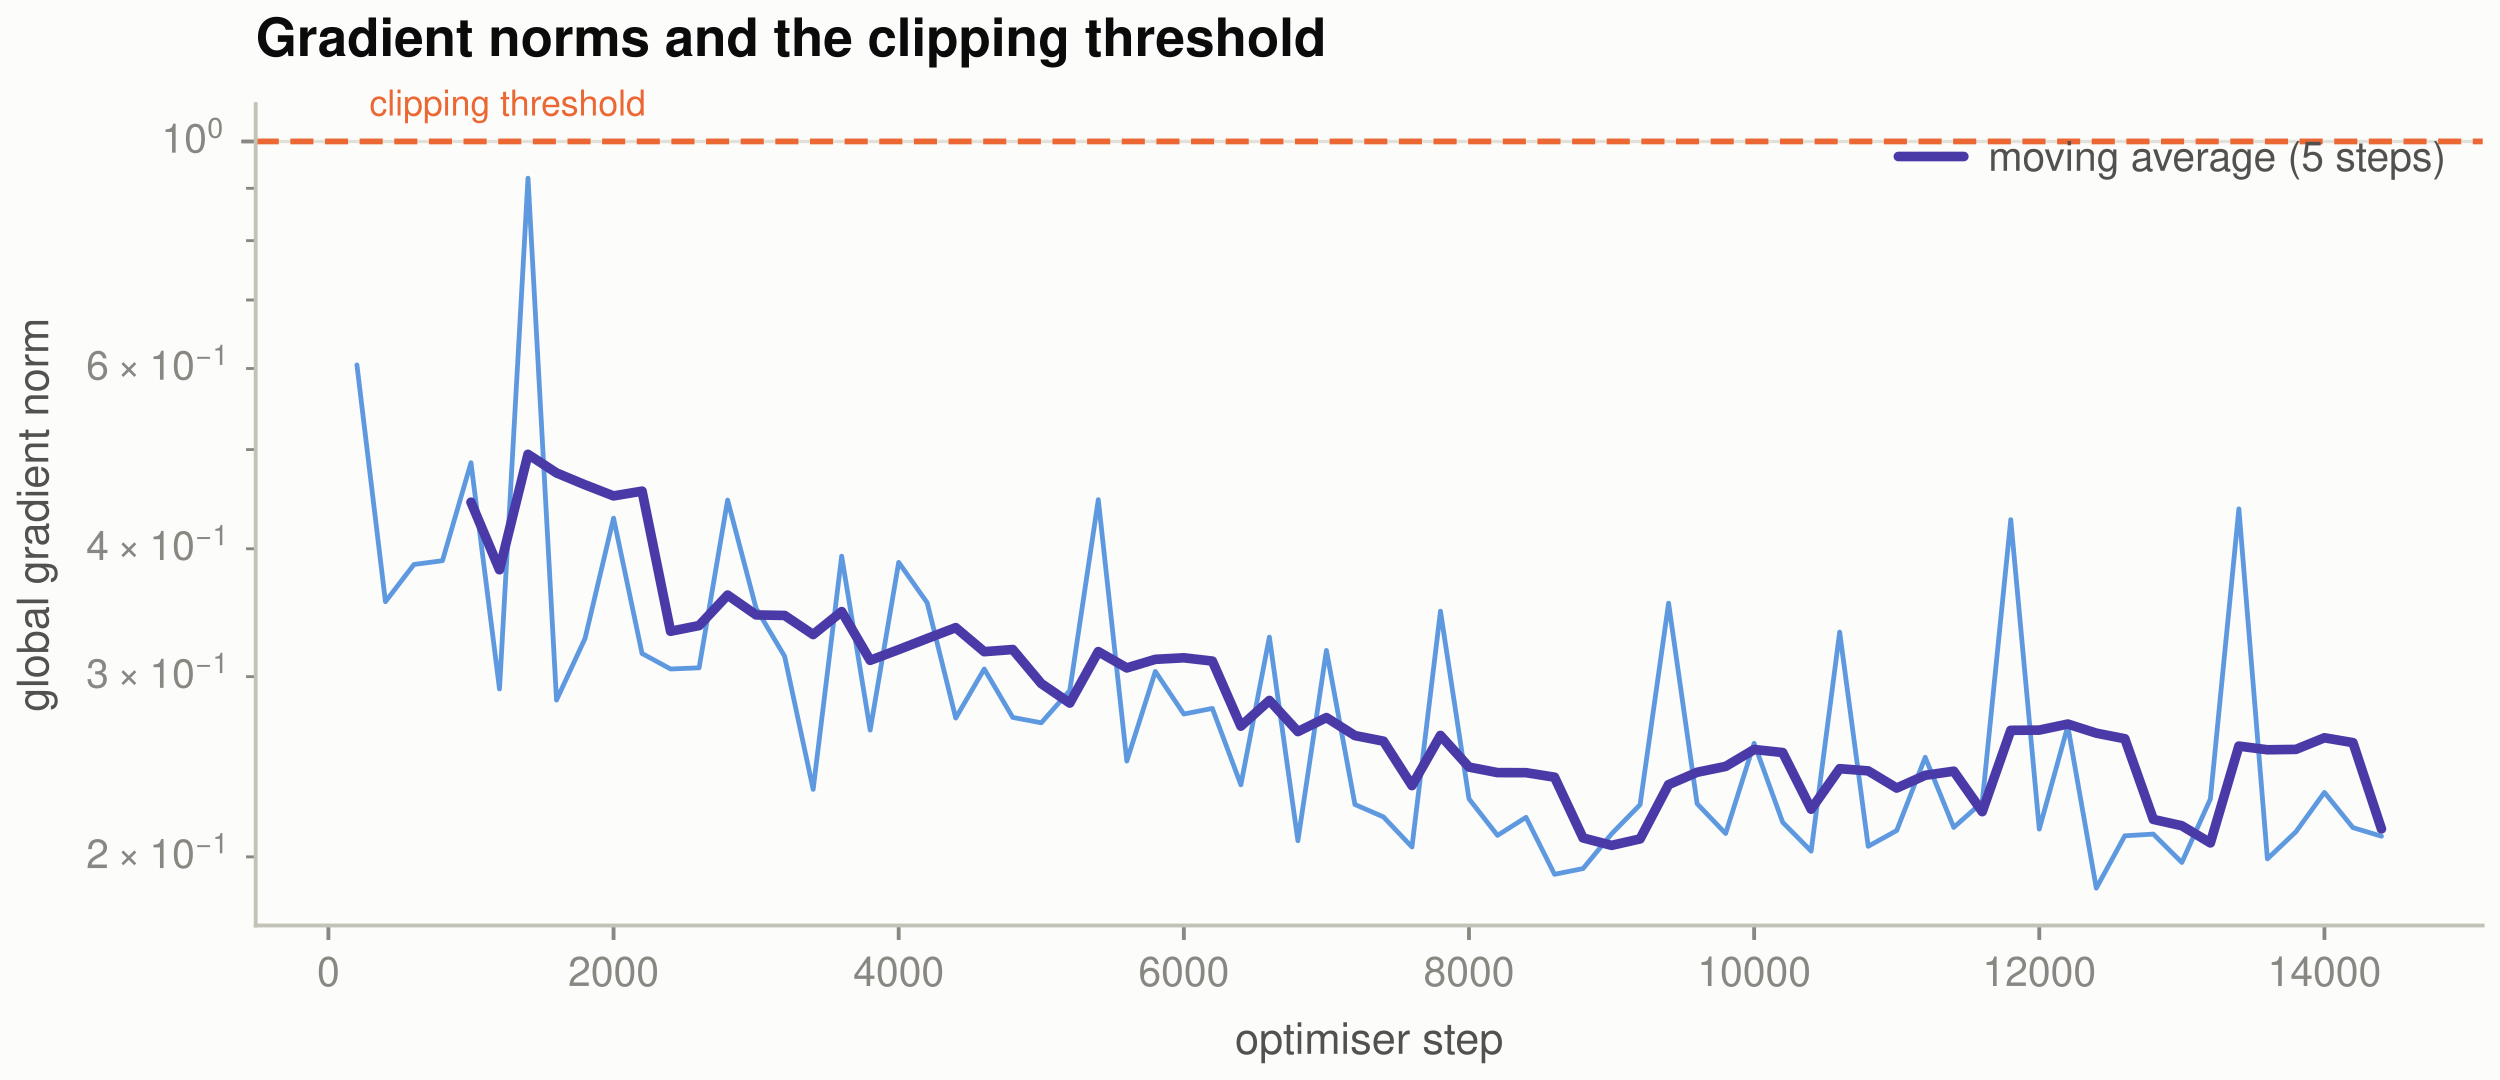
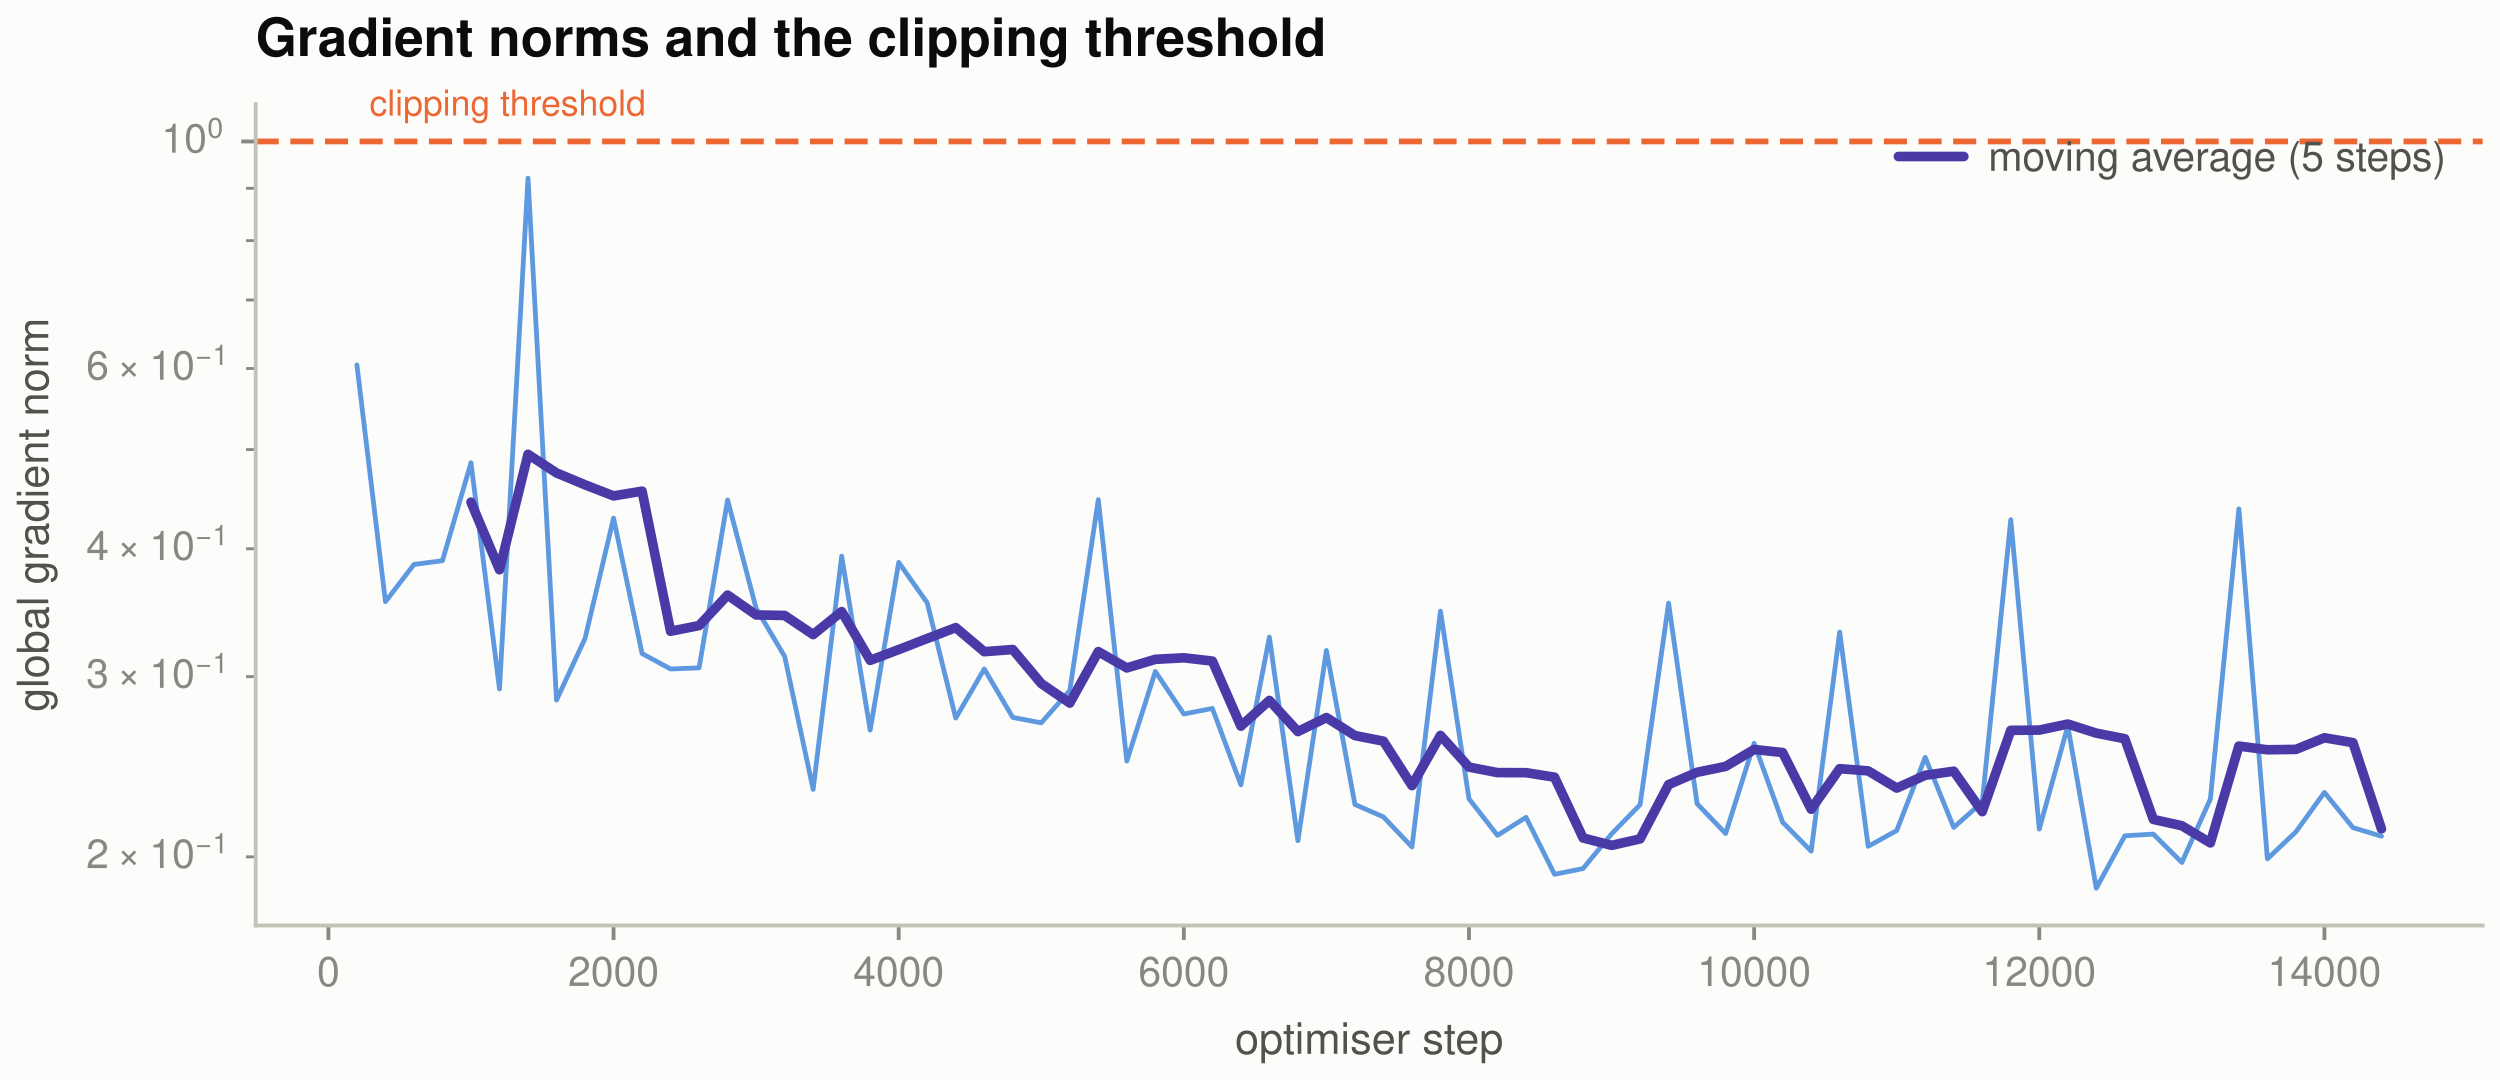
<svg xmlns="http://www.w3.org/2000/svg" xmlns:xlink="http://www.w3.org/1999/xlink" width="519.6pt" height="224.4pt" viewBox="0 0 519.6 224.4" version="1.1">
  <defs>
    <style type="text/css">*{stroke-linejoin: round; stroke-linecap: butt}</style>
  </defs>
  <g id="figure_1">
    <g id="patch_1">
      <path d="M 0 224.4  L 519.6 224.4  L 519.6 0  L 0 0  z " style="fill: #fcfcfb" />
    </g>
    <g id="axes_1">
      <g id="patch_2">
        <path d="M 53.143 192.355  L 516 192.355  L 516 21.64  L 53.143 21.64  z " style="fill: #fcfcfb" />
      </g>
      <g id="matplotlib.axis_1">
        <g id="xtick_1">
          <g id="line2d_1">
            <defs>
-               <path id="m36c07c7b7a" d="M 0 0  L 0 3  " style="stroke: #898781; stroke-width: 0.8" />
+               <path id="ma89a38d28a" d="M 0 0  L 0 3  " style="stroke: #898781; stroke-width: 0.8" />
            </defs>
            <g>
-               <use xlink:href="#m36c07c7b7a" x="68.256" y="192.355" style="fill: #898781; stroke: #898781; stroke-width: 0.8" />
+               <use xlink:href="#ma89a38d28a" x="68.256" y="192.355" style="fill: #898781; stroke: #898781; stroke-width: 0.8" />
            </g>
          </g>
          <g id="text_1">
            <text style="font-size: 8.5px; font-family: 'Helvetica Neue', 'Helvetica', 'Arial', 'DejaVu Sans', sans-serif; text-anchor: middle; fill: #898781" x="68.256" y="204.925" transform="rotate(-0 68.25559 204.9249)">0</text>
          </g>
        </g>
        <g id="xtick_2">
          <g id="line2d_2">
            <g>
-               <use xlink:href="#m36c07c7b7a" x="127.52" y="192.355" style="fill: #898781; stroke: #898781; stroke-width: 0.8" />
+               <use xlink:href="#ma89a38d28a" x="127.52" y="192.355" style="fill: #898781; stroke: #898781; stroke-width: 0.8" />
            </g>
          </g>
          <g id="text_2">
            <text style="font-size: 8.5px; font-family: 'Helvetica Neue', 'Helvetica', 'Arial', 'DejaVu Sans', sans-serif; text-anchor: middle; fill: #898781" x="127.52" y="204.925" transform="rotate(-0 127.5202 204.9249)">2000</text>
          </g>
        </g>
        <g id="xtick_3">
          <g id="line2d_3">
            <g>
-               <use xlink:href="#m36c07c7b7a" x="186.785" y="192.355" style="fill: #898781; stroke: #898781; stroke-width: 0.8" />
+               <use xlink:href="#ma89a38d28a" x="186.785" y="192.355" style="fill: #898781; stroke: #898781; stroke-width: 0.8" />
            </g>
          </g>
          <g id="text_3">
            <text style="font-size: 8.5px; font-family: 'Helvetica Neue', 'Helvetica', 'Arial', 'DejaVu Sans', sans-serif; text-anchor: middle; fill: #898781" x="186.785" y="204.925" transform="rotate(-0 186.7848 204.9249)">4000</text>
          </g>
        </g>
        <g id="xtick_4">
          <g id="line2d_4">
            <g>
-               <use xlink:href="#m36c07c7b7a" x="246.049" y="192.355" style="fill: #898781; stroke: #898781; stroke-width: 0.8" />
+               <use xlink:href="#ma89a38d28a" x="246.049" y="192.355" style="fill: #898781; stroke: #898781; stroke-width: 0.8" />
            </g>
          </g>
          <g id="text_4">
            <text style="font-size: 8.5px; font-family: 'Helvetica Neue', 'Helvetica', 'Arial', 'DejaVu Sans', sans-serif; text-anchor: middle; fill: #898781" x="246.049" y="204.925" transform="rotate(-0 246.0493 204.9249)">6000</text>
          </g>
        </g>
        <g id="xtick_5">
          <g id="line2d_5">
            <g>
-               <use xlink:href="#m36c07c7b7a" x="305.314" y="192.355" style="fill: #898781; stroke: #898781; stroke-width: 0.8" />
+               <use xlink:href="#ma89a38d28a" x="305.314" y="192.355" style="fill: #898781; stroke: #898781; stroke-width: 0.8" />
            </g>
          </g>
          <g id="text_5">
            <text style="font-size: 8.5px; font-family: 'Helvetica Neue', 'Helvetica', 'Arial', 'DejaVu Sans', sans-serif; text-anchor: middle; fill: #898781" x="305.314" y="204.925" transform="rotate(-0 305.3139 204.9249)">8000</text>
          </g>
        </g>
        <g id="xtick_6">
          <g id="line2d_6">
            <g>
-               <use xlink:href="#m36c07c7b7a" x="364.579" y="192.355" style="fill: #898781; stroke: #898781; stroke-width: 0.8" />
+               <use xlink:href="#ma89a38d28a" x="364.579" y="192.355" style="fill: #898781; stroke: #898781; stroke-width: 0.8" />
            </g>
          </g>
          <g id="text_6">
            <text style="font-size: 8.5px; font-family: 'Helvetica Neue', 'Helvetica', 'Arial', 'DejaVu Sans', sans-serif; text-anchor: middle; fill: #898781" x="364.579" y="204.925" transform="rotate(-0 364.5785 204.9249)">10000</text>
          </g>
        </g>
        <g id="xtick_7">
          <g id="line2d_7">
            <g>
-               <use xlink:href="#m36c07c7b7a" x="423.843" y="192.355" style="fill: #898781; stroke: #898781; stroke-width: 0.8" />
+               <use xlink:href="#ma89a38d28a" x="423.843" y="192.355" style="fill: #898781; stroke: #898781; stroke-width: 0.8" />
            </g>
          </g>
          <g id="text_7">
            <text style="font-size: 8.5px; font-family: 'Helvetica Neue', 'Helvetica', 'Arial', 'DejaVu Sans', sans-serif; text-anchor: middle; fill: #898781" x="423.843" y="204.925" transform="rotate(-0 423.8431 204.9249)">12000</text>
          </g>
        </g>
        <g id="xtick_8">
          <g id="line2d_8">
            <g>
-               <use xlink:href="#m36c07c7b7a" x="483.108" y="192.355" style="fill: #898781; stroke: #898781; stroke-width: 0.8" />
+               <use xlink:href="#ma89a38d28a" x="483.108" y="192.355" style="fill: #898781; stroke: #898781; stroke-width: 0.8" />
            </g>
          </g>
          <g id="text_8">
            <text style="font-size: 8.5px; font-family: 'Helvetica Neue', 'Helvetica', 'Arial', 'DejaVu Sans', sans-serif; text-anchor: middle; fill: #898781" x="483.108" y="204.925" transform="rotate(-0 483.1077 204.9249)">14000</text>
          </g>
        </g>
        <g id="text_9">
          <text style="font-size: 9px; font-family: 'Helvetica Neue', 'Helvetica', 'Arial', 'DejaVu Sans', sans-serif; text-anchor: middle; fill: #52514e" x="284.571" y="219.026" transform="rotate(-0 284.5713 219.0262)">optimiser step</text>
        </g>
      </g>
      <g id="matplotlib.axis_2">
        <g id="ytick_1">
          <g id="line2d_9">
-             <path d="M 53.143 29.4  L 516 29.4  " clip-path="url(#pa0c267cce3)" style="fill: none; stroke: #e1e0d9; stroke-width: 0.7; stroke-linecap: round" />
-           </g>
-           <g id="line2d_10">
            <defs>
-               <path id="m58063db152" d="M 0 0  L -3 0  " style="stroke: #898781; stroke-width: 0.8" />
+               <path id="m1f3ac29950" d="M 0 0  L -3 0  " style="stroke: #898781; stroke-width: 0.8" />
            </defs>
            <g>
-               <use xlink:href="#m58063db152" x="53.143" y="29.4" style="fill: #898781; stroke: #898781; stroke-width: 0.8" />
+               <use xlink:href="#m1f3ac29950" x="53.143" y="29.4" style="fill: #898781; stroke: #898781; stroke-width: 0.8" />
            </g>
          </g>
          <g id="text_10">
            <g style="fill: #898781" transform="translate(33.55313 32.43485)">
              <text>
                <tspan x="0" y="-0.705" style="font-size: 8.5px; font-family: 'Helvetica Neue'; fill: #898781">1</tspan>
                <tspan x="4.726" y="-0.705" style="font-size: 8.5px; font-family: 'Helvetica Neue'; fill: #898781">0</tspan>
                <tspan x="9.529" y="-3.778" style="font-size: 5.95px; font-family: 'Helvetica Neue'; fill: #898781">0</tspan>
              </text>
            </g>
          </g>
        </g>
        <g id="ytick_2">
-           <g id="line2d_11">
+           <g id="line2d_10">
            <defs>
-               <path id="m02d9d66b36" d="M 0 0  L -2 0  " style="stroke: #898781; stroke-width: 0.6" />
+               <path id="m674b1dd017" d="M 0 0  L -2 0  " style="stroke: #898781; stroke-width: 0.6" />
            </defs>
            <g>
-               <use xlink:href="#m02d9d66b36" x="53.143" y="178.09" style="fill: #898781; stroke: #898781; stroke-width: 0.6" />
+               <use xlink:href="#m674b1dd017" x="53.143" y="178.09" style="fill: #898781; stroke: #898781; stroke-width: 0.6" />
            </g>
          </g>
          <g id="text_11">
            <g style="fill: #898781" transform="translate(17.90812 181.1243)">
              <text>
                <tspan x="0" y="-0.705" style="font-size: 8.5px; font-family: 'Helvetica Neue'; fill: #898781">2</tspan>
                <tspan x="6.382" y="-0.705" style="font-size: 8.5px; font-family: 'Helvetica Neue'; fill: #898781">×</tspan>
                <tspan x="13.138" y="-0.705" style="font-size: 8.5px; font-family: 'Helvetica Neue'; fill: #898781">1</tspan>
                <tspan x="17.864" y="-0.705" style="font-size: 8.5px; font-family: 'Helvetica Neue'; fill: #898781">0</tspan>
                <tspan x="22.667" y="-3.778" style="font-size: 5.95px; font-family: 'Helvetica Neue'; fill: #898781">−</tspan>
                <tspan x="26.237" y="-3.778" style="font-size: 5.95px; font-family: 'Helvetica Neue'; fill: #898781">1</tspan>
              </text>
            </g>
          </g>
        </g>
        <g id="ytick_3">
-           <g id="line2d_12">
-             <g>
-               <use xlink:href="#m02d9d66b36" x="53.143" y="140.63" style="fill: #898781; stroke: #898781; stroke-width: 0.6" />
+           <g id="line2d_11">
+             <g>
+               <use xlink:href="#m674b1dd017" x="53.143" y="140.63" style="fill: #898781; stroke: #898781; stroke-width: 0.6" />
            </g>
          </g>
          <g id="text_12">
            <g style="fill: #898781" transform="translate(17.90812 143.665)">
              <text>
                <tspan x="0" y="-0.705" style="font-size: 8.5px; font-family: 'Helvetica Neue'; fill: #898781">3</tspan>
                <tspan x="6.382" y="-0.705" style="font-size: 8.5px; font-family: 'Helvetica Neue'; fill: #898781">×</tspan>
                <tspan x="13.138" y="-0.705" style="font-size: 8.5px; font-family: 'Helvetica Neue'; fill: #898781">1</tspan>
                <tspan x="17.864" y="-0.705" style="font-size: 8.5px; font-family: 'Helvetica Neue'; fill: #898781">0</tspan>
                <tspan x="22.667" y="-3.778" style="font-size: 5.95px; font-family: 'Helvetica Neue'; fill: #898781">−</tspan>
                <tspan x="26.237" y="-3.778" style="font-size: 5.95px; font-family: 'Helvetica Neue'; fill: #898781">1</tspan>
              </text>
            </g>
          </g>
        </g>
        <g id="ytick_4">
-           <g id="line2d_13">
-             <g>
-               <use xlink:href="#m02d9d66b36" x="53.143" y="114.052" style="fill: #898781; stroke: #898781; stroke-width: 0.6" />
+           <g id="line2d_12">
+             <g>
+               <use xlink:href="#m674b1dd017" x="53.143" y="114.052" style="fill: #898781; stroke: #898781; stroke-width: 0.6" />
            </g>
          </g>
          <g id="text_13">
            <g style="fill: #898781" transform="translate(17.90812 117.0873)">
              <text>
                <tspan x="0" y="-0.705" style="font-size: 8.5px; font-family: 'Helvetica Neue'; fill: #898781">4</tspan>
                <tspan x="6.382" y="-0.705" style="font-size: 8.5px; font-family: 'Helvetica Neue'; fill: #898781">×</tspan>
                <tspan x="13.138" y="-0.705" style="font-size: 8.5px; font-family: 'Helvetica Neue'; fill: #898781">1</tspan>
                <tspan x="17.864" y="-0.705" style="font-size: 8.5px; font-family: 'Helvetica Neue'; fill: #898781">0</tspan>
                <tspan x="22.667" y="-3.778" style="font-size: 5.95px; font-family: 'Helvetica Neue'; fill: #898781">−</tspan>
                <tspan x="26.237" y="-3.778" style="font-size: 5.95px; font-family: 'Helvetica Neue'; fill: #898781">1</tspan>
              </text>
            </g>
          </g>
        </g>
        <g id="ytick_5">
+           <g id="line2d_13">
+             <g>
+               <use xlink:href="#m674b1dd017" x="53.143" y="93.437" style="fill: #898781; stroke: #898781; stroke-width: 0.6" />
+             </g>
+           </g>
+         </g>
+         <g id="ytick_6">
          <g id="line2d_14">
            <g>
-               <use xlink:href="#m02d9d66b36" x="53.143" y="93.437" style="fill: #898781; stroke: #898781; stroke-width: 0.6" />
-             </g>
-           </g>
-         </g>
-         <g id="ytick_6">
-           <g id="line2d_15">
-             <g>
-               <use xlink:href="#m02d9d66b36" x="53.143" y="76.593" style="fill: #898781; stroke: #898781; stroke-width: 0.6" />
+               <use xlink:href="#m674b1dd017" x="53.143" y="76.593" style="fill: #898781; stroke: #898781; stroke-width: 0.6" />
            </g>
          </g>
          <g id="text_14">
            <g style="fill: #898781" transform="translate(17.90812 79.62797)">
              <text>
                <tspan x="0" y="-0.705" style="font-size: 8.5px; font-family: 'Helvetica Neue'; fill: #898781">6</tspan>
                <tspan x="6.382" y="-0.705" style="font-size: 8.5px; font-family: 'Helvetica Neue'; fill: #898781">×</tspan>
                <tspan x="13.138" y="-0.705" style="font-size: 8.5px; font-family: 'Helvetica Neue'; fill: #898781">1</tspan>
                <tspan x="17.864" y="-0.705" style="font-size: 8.5px; font-family: 'Helvetica Neue'; fill: #898781">0</tspan>
                <tspan x="22.667" y="-3.778" style="font-size: 5.95px; font-family: 'Helvetica Neue'; fill: #898781">−</tspan>
                <tspan x="26.237" y="-3.778" style="font-size: 5.95px; font-family: 'Helvetica Neue'; fill: #898781">1</tspan>
              </text>
            </g>
          </g>
        </g>
        <g id="ytick_7">
+           <g id="line2d_15">
+             <g>
+               <use xlink:href="#m674b1dd017" x="53.143" y="62.352" style="fill: #898781; stroke: #898781; stroke-width: 0.6" />
+             </g>
+           </g>
+         </g>
+         <g id="ytick_8">
          <g id="line2d_16">
            <g>
-               <use xlink:href="#m02d9d66b36" x="53.143" y="62.352" style="fill: #898781; stroke: #898781; stroke-width: 0.6" />
-             </g>
-           </g>
-         </g>
-         <g id="ytick_8">
+               <use xlink:href="#m674b1dd017" x="53.143" y="50.015" style="fill: #898781; stroke: #898781; stroke-width: 0.6" />
+             </g>
+           </g>
+         </g>
+         <g id="ytick_9">
          <g id="line2d_17">
            <g>
-               <use xlink:href="#m02d9d66b36" x="53.143" y="50.015" style="fill: #898781; stroke: #898781; stroke-width: 0.6" />
-             </g>
-           </g>
-         </g>
-         <g id="ytick_9">
-           <g id="line2d_18">
-             <g>
-               <use xlink:href="#m02d9d66b36" x="53.143" y="39.134" style="fill: #898781; stroke: #898781; stroke-width: 0.6" />
+               <use xlink:href="#m674b1dd017" x="53.143" y="39.134" style="fill: #898781; stroke: #898781; stroke-width: 0.6" />
            </g>
          </g>
        </g>
        <g id="text_15">
          <text style="font-size: 9px; font-family: 'Helvetica Neue', 'Helvetica', 'Arial', 'DejaVu Sans', sans-serif; text-anchor: middle; fill: #52514e" x="10.027" y="106.998" transform="rotate(-90 10.02656 106.9978)">global gradient norm</text>
        </g>
      </g>
+       <g id="line2d_18">
+         <path d="M 74.182 75.857  L 80.109 125.052  L 86.035 117.32  L 91.961 116.534  L 97.888 96.175  L 103.814 143.191  L 109.741 37.033  L 115.667 145.499  L 121.594 132.697  L 127.52 107.694  L 133.447 135.83  L 139.373 139.043  L 145.3 138.801  L 151.226 103.934  L 157.152 126.442  L 163.079 136.417  L 169.005 164.06  L 174.932 115.59  L 180.858 151.743  L 186.785 116.89  L 192.711 125.287  L 198.638 149.242  L 204.564 139.043  L 210.491 149.107  L 216.417 150.227  L 222.344 143.508  L 228.27 103.851  L 234.196 158.179  L 240.123 139.559  L 246.049 148.401  L 251.976 147.236  L 257.902 163.112  L 263.829 132.415  L 269.755 174.733  L 275.682 135.189  L 281.608 167.208  L 287.535 169.79  L 293.461 176.034  L 299.387 127.025  L 305.314 166.025  L 311.24 173.626  L 317.167 169.874  L 323.093 181.717  L 329.02 180.523  L 334.946 173.318  L 340.873 167.249  L 346.799 125.365  L 352.726 167.044  L 358.652 173.231  L 364.579 154.493  L 370.505 170.894  L 376.431 176.896  L 382.358 131.378  L 388.284 175.898  L 394.211 172.619  L 400.137 157.4  L 406.064 171.968  L 411.99 166.717  L 417.917 108.018  L 423.843 172.315  L 429.77 150.913  L 435.696 184.596  L 441.622 173.714  L 447.549 173.362  L 453.475 179.252  L 459.402 166.065  L 465.328 105.774  L 471.255 178.506  L 477.181 172.881  L 483.108 164.697  L 489.034 172.012  L 494.961 173.802  " clip-path="url(#p6da7ec5d93)" style="fill: none; stroke: #2a78d6; stroke-opacity: 0.75; stroke-linecap: round" />
+       </g>
      <g id="line2d_19">
-         <path d="M 74.182 75.857  L 80.109 125.052  L 86.035 117.32  L 91.961 116.534  L 97.888 96.175  L 103.814 143.191  L 109.741 37.033  L 115.667 145.499  L 121.594 132.697  L 127.52 107.694  L 133.447 135.83  L 139.373 139.043  L 145.3 138.801  L 151.226 103.934  L 157.152 126.442  L 163.079 136.417  L 169.005 164.06  L 174.932 115.59  L 180.858 151.743  L 186.785 116.89  L 192.711 125.287  L 198.638 149.242  L 204.564 139.043  L 210.491 149.107  L 216.417 150.227  L 222.344 143.508  L 228.27 103.851  L 234.196 158.179  L 240.123 139.559  L 246.049 148.401  L 251.976 147.236  L 257.902 163.112  L 263.829 132.415  L 269.755 174.733  L 275.682 135.189  L 281.608 167.208  L 287.535 169.79  L 293.461 176.034  L 299.387 127.025  L 305.314 166.025  L 311.24 173.626  L 317.167 169.874  L 323.093 181.717  L 329.02 180.523  L 334.946 173.318  L 340.873 167.249  L 346.799 125.365  L 352.726 167.044  L 358.652 173.231  L 364.579 154.493  L 370.505 170.894  L 376.431 176.896  L 382.358 131.378  L 388.284 175.898  L 394.211 172.619  L 400.137 157.4  L 406.064 171.968  L 411.99 166.717  L 417.917 108.018  L 423.843 172.315  L 429.77 150.913  L 435.696 184.596  L 441.622 173.714  L 447.549 173.362  L 453.475 179.252  L 459.402 166.065  L 465.328 105.774  L 471.255 178.506  L 477.181 172.881  L 483.108 164.697  L 489.034 172.012  L 494.961 173.802  " clip-path="url(#pa0c267cce3)" style="fill: none; stroke: #2a78d6; stroke-opacity: 0.75; stroke-linecap: round" />
+         <path d="M 97.888 104.378  L 103.814 118.413  L 109.741 94.425  L 115.667 98.297  L 121.594 100.764  L 127.52 103.068  L 133.447 102.081  L 139.373 131.2  L 145.3 130.017  L 151.226 123.684  L 157.152 127.809  L 163.079 127.917  L 169.005 131.887  L 174.932 127.115  L 180.858 137.244  L 186.785 135.009  L 192.711 132.708  L 198.638 130.447  L 204.564 135.445  L 210.491 134.998  L 216.417 142.07  L 222.344 146.124  L 228.27 135.433  L 234.196 138.819  L 240.123 137.036  L 246.049 136.717  L 251.976 137.399  L 257.902 150.92  L 263.829 145.583  L 269.755 152.049  L 275.682 149.14  L 281.608 152.882  L 287.535 154.043  L 293.461 163.277  L 299.387 152.854  L 305.314 159.431  L 311.24 160.578  L 317.167 160.594  L 323.093 161.531  L 329.02 174.156  L 334.946 175.7  L 340.873 174.36  L 346.799 163.073  L 352.726 160.509  L 358.652 159.295  L 364.579 155.775  L 370.505 156.409  L 376.431 168.182  L 382.358 159.764  L 388.284 160.22  L 394.211 163.79  L 400.137 161.138  L 406.064 160.288  L 411.99 168.69  L 417.917 151.792  L 423.843 151.743  L 429.77 150.487  L 435.696 152.377  L 441.622 153.539  L 447.549 170.306  L 453.475 171.623  L 459.402 175.188  L 465.328 155.067  L 471.255 155.833  L 477.181 155.753  L 483.108 153.341  L 489.034 154.35  L 494.961 172.272  " clip-path="url(#p6da7ec5d93)" style="fill: none; stroke: #4a3aa7; stroke-width: 2; stroke-linecap: round" />
      </g>
      <g id="line2d_20">
-         <path d="M 97.888 104.378  L 103.814 118.413  L 109.741 94.425  L 115.667 98.297  L 121.594 100.764  L 127.52 103.068  L 133.447 102.081  L 139.373 131.2  L 145.3 130.017  L 151.226 123.684  L 157.152 127.809  L 163.079 127.917  L 169.005 131.887  L 174.932 127.115  L 180.858 137.244  L 186.785 135.009  L 192.711 132.708  L 198.638 130.447  L 204.564 135.445  L 210.491 134.998  L 216.417 142.07  L 222.344 146.124  L 228.27 135.433  L 234.196 138.819  L 240.123 137.036  L 246.049 136.717  L 251.976 137.399  L 257.902 150.92  L 263.829 145.583  L 269.755 152.049  L 275.682 149.14  L 281.608 152.882  L 287.535 154.043  L 293.461 163.277  L 299.387 152.854  L 305.314 159.431  L 311.24 160.578  L 317.167 160.594  L 323.093 161.531  L 329.02 174.156  L 334.946 175.7  L 340.873 174.36  L 346.799 163.073  L 352.726 160.509  L 358.652 159.295  L 364.579 155.775  L 370.505 156.409  L 376.431 168.182  L 382.358 159.764  L 388.284 160.22  L 394.211 163.79  L 400.137 161.138  L 406.064 160.288  L 411.99 168.69  L 417.917 151.792  L 423.843 151.743  L 429.77 150.487  L 435.696 152.377  L 441.622 153.539  L 447.549 170.306  L 453.475 171.623  L 459.402 175.188  L 465.328 155.067  L 471.255 155.833  L 477.181 155.753  L 483.108 153.341  L 489.034 154.35  L 494.961 172.272  " clip-path="url(#pa0c267cce3)" style="fill: none; stroke: #4a3aa7; stroke-width: 2; stroke-linecap: round" />
-       </g>
-       <g id="line2d_21">
-         <path d="M 53.143 29.4  L 516 29.4  " clip-path="url(#pa0c267cce3)" style="fill: none; stroke-dasharray: 4.8,2.4; stroke-dashoffset: 0; stroke: #eb6834; stroke-width: 1.2" />
+         <path d="M 53.143 29.4  L 516 29.4  " clip-path="url(#p6da7ec5d93)" style="fill: none; stroke-dasharray: 4.8,2.4; stroke-dashoffset: 0; stroke: #eb6834; stroke-width: 1.2" />
      </g>
      <g id="patch_3">
        <path d="M 53.143 192.355  L 53.143 21.64  " style="fill: none; stroke: #c3c2b7; stroke-width: 0.8; stroke-linejoin: miter; stroke-linecap: square" />
      </g>
      <g id="patch_4">
        <path d="M 53.143 192.355  L 516 192.355  " style="fill: none; stroke: #c3c2b7; stroke-width: 0.8; stroke-linejoin: miter; stroke-linecap: square" />
      </g>
      <g id="text_16">
        <text style="font-size: 7.4px; font-family: 'Helvetica Neue', 'Helvetica', 'Arial', 'DejaVu Sans', sans-serif; text-anchor: start; fill: #eb6834" x="76.79" y="24.017" transform="rotate(-0 76.78969 24.01686)">clipping threshold</text>
      </g>
      <g id="text_17">
        <text style="font-weight: 600; font-size: 11px; font-family: 'Helvetica Neue', 'Helvetica', 'Arial', 'DejaVu Sans', sans-serif; text-anchor: start; fill: #0b0b0b" x="53.143" y="11.64" transform="rotate(-0 53.14312 11.64031)">Gradient norms and the clipping threshold</text>
      </g>
      <g id="legend_1">
-         <g id="line2d_22">
+         <g id="line2d_21">
          <path d="M 394.558 32.528  L 401.358 32.528  L 408.158 32.528  " style="fill: none; stroke: #4a3aa7; stroke-width: 2; stroke-linecap: round" />
        </g>
        <g id="text_18">
          <text style="font-size: 8.5px; font-family: 'Helvetica Neue', 'Helvetica', 'Arial', 'DejaVu Sans', sans-serif; text-anchor: start; fill: #52514e" x="413.258" y="35.503" transform="rotate(-0 413.2584 35.50328)">moving average (5 steps)</text>
        </g>
      </g>
    </g>
  </g>
  <defs>
-     <clipPath id="pa0c267cce3">
+     <clipPath id="p6da7ec5d93">
      <rect x="53.143" y="21.64" width="462.856" height="170.715" />
    </clipPath>
  </defs>
</svg>
